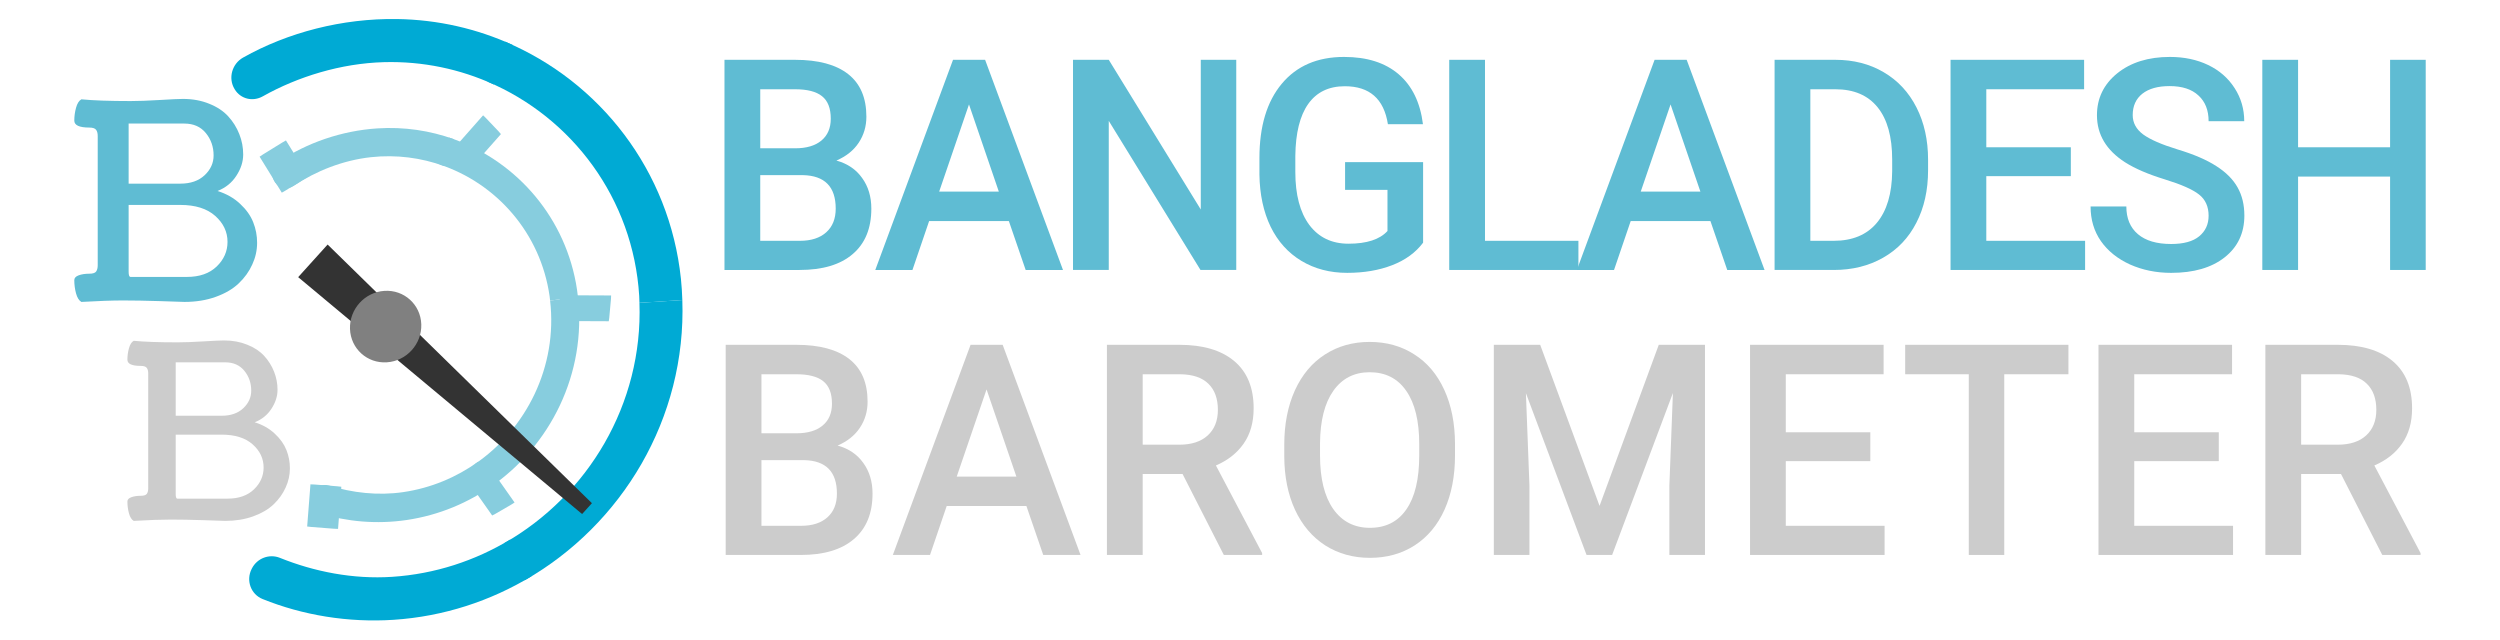
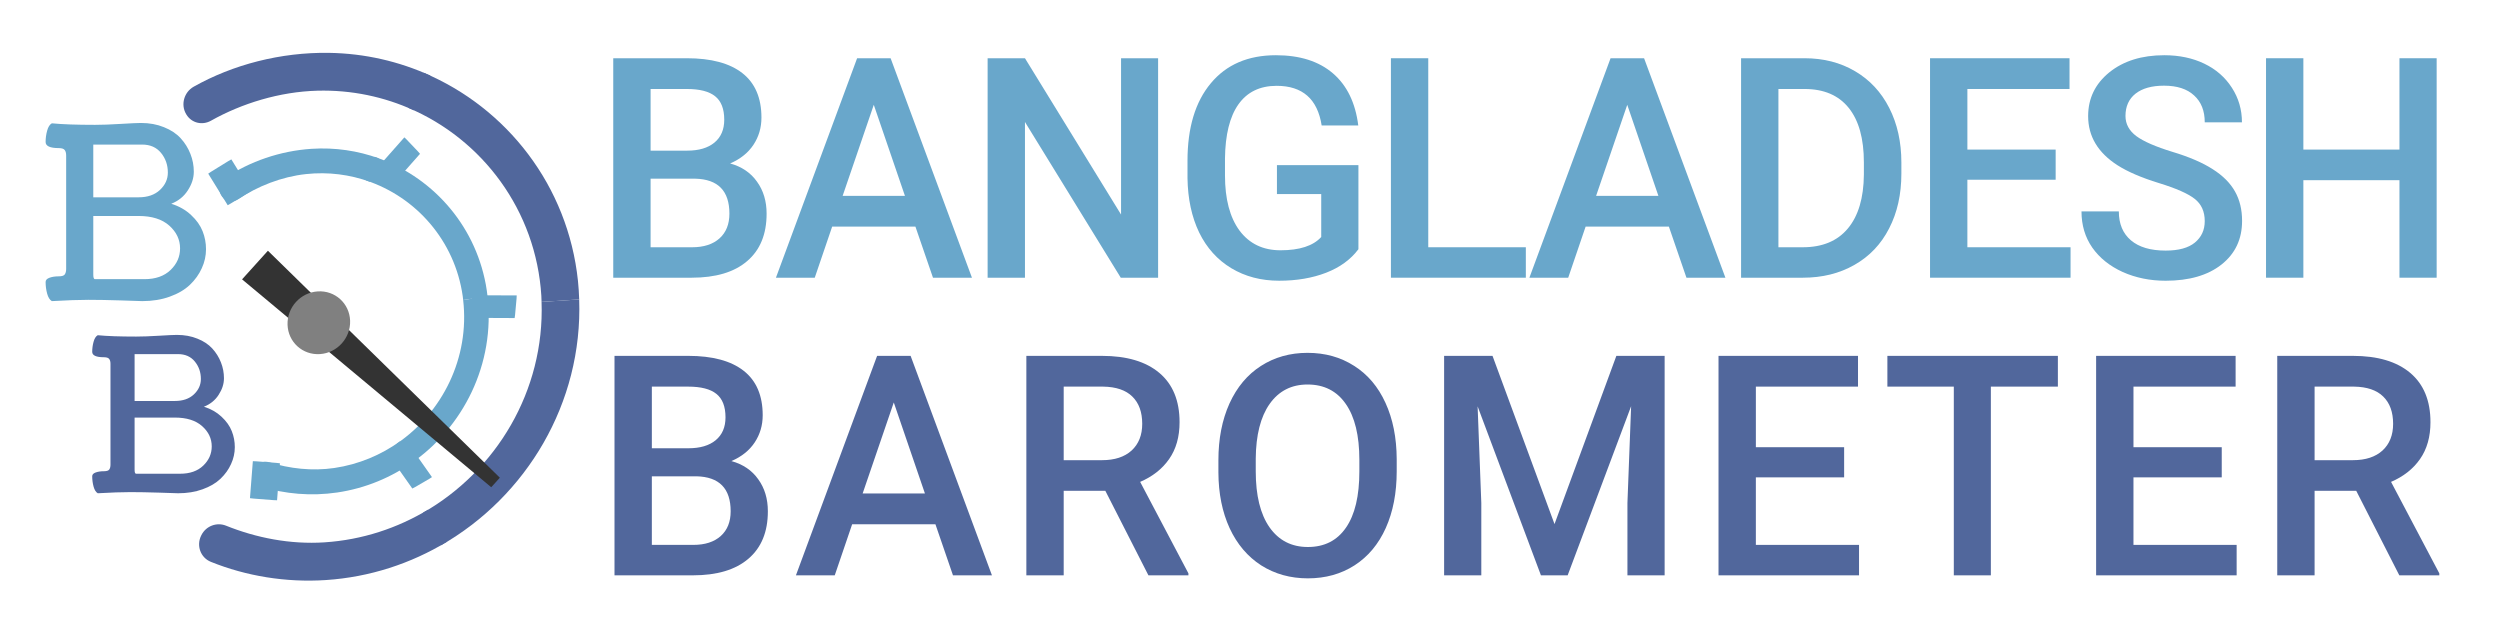
<svg xmlns="http://www.w3.org/2000/svg" width="437.639" height="111.939" id="svg3427" version="1.1">
  <defs id="defs3429" />
  <g id="layer1" transform="translate(-150.404,-474.7288)">
    <g transform="translate(104.4801,223.3472)" id="g3298">
-       <rect style="opacity:1;fill:#37abc8;fill-opacity:0;stroke:none;stroke-width:26.4;stroke-linecap:round;stroke-linejoin:miter;stroke-miterlimit:4;stroke-dasharray:none;stroke-dashoffset:0;stroke-opacity:1" id="rect4209" width="439" height="114" x="46.924" y="251.321" />
-       <g id="g3182" transform="matrix(1.593367,0,0,1.593367,-544.1502,132.6493)">
-         <g transform="matrix(0.8360031,-0.02578957,0.02578957,0.8360031,-11.18546,-295.1931)" id="g3184" style="stroke:none">
-           <g id="g3186">
-             <path style="fill:#00aad4;stroke:none" d="m 530.567,495.246 c -1.047,-14.241 -9.835,-26.224 -22.135,-31.853 l -2.467,5.18 c 10.95,5.033 18.663,15.94 19.055,28.759 0.009,0.3 0.003,0.597 0.004,0.896 l 5.641,-0.198 c -0.004,-0.923 -0.028,-1.85 -0.098,-2.785 z" id="path3188" />
-             <path style="fill:#00aad4;stroke:none" d="m 491.442,533.201 c -5.132,0.18 -10.205,-0.992 -14.659,-2.948 -1.365,-0.599 -2.986,-0.057 -3.724,1.29 l -0.028,0.052 c -0.82,1.498 -0.204,3.329 1.314,3.997 5.202,2.288 11.127,3.467 17.123,3.257 6.605,-0.231 12.817,-2.086 18.27,-5.155 l -2.644,-4.909 c -4.672,2.628 -9.994,4.218 -15.652,4.416 z" id="path3190" />
-             <path style="fill:#00aad4;stroke:none" d="m 472.725,468.511 0.028,0.05 c 0.733,1.297 2.323,1.726 3.652,1.031 4.699,-2.455 10.414,-4.014 16.028,-3.997 5.153,0.016 10.026,1.232 14.363,3.376 l 2.612,-5.122 c -4.577,-2.253 -9.671,-3.616 -15.056,-3.862 -7.195,-0.329 -14.412,1.315 -20.379,4.438 -1.477,0.772 -2.064,2.646 -1.247,4.087 z" id="path3192" />
-             <path style="fill:#00aad4;stroke:none" d="m 530.664,498.031 -5.641,0.198 c 0.062,13.31 -7.561,25.093 -18.706,30.991 l 2.511,4.976 c 13.007,-6.886 21.906,-20.632 21.836,-36.165 z" id="path3194" />
-           </g>
-           <g transform="matrix(0.7935024,-0.06358725,0.06358725,0.7935024,69.61294,134.9765)" style="fill:#87cdde" id="g3196">
-             <path id="path3198" d="m 523.753,496.124 c -0.859,-11.695 -8.076,-21.535 -18.177,-26.158 l -2.026,4.254 c 8.992,4.133 15.326,13.09 15.648,23.617 0.008,0.247 0.003,0.49 0.003,0.736 l 4.633,-0.162 c -0.003,-0.758 -0.023,-1.519 -0.08,-2.287 z" style="fill:#87cdde;stroke:none" />
-             <path id="path3200" d="m 491.624,527.292 c -4.214,0.148 -8.381,-0.815 -12.038,-2.421 -1.121,-0.492 -2.452,-0.047 -3.058,1.06 l -0.023,0.043 c -0.674,1.23 -0.167,2.734 1.079,3.282 4.272,1.879 9.138,2.847 14.061,2.675 5.424,-0.19 10.525,-1.713 15.003,-4.233 l -2.172,-4.032 c -3.837,2.158 -8.207,3.463 -12.854,3.626 z" style="fill:#87cdde;stroke:none" />
-             <path id="path3202" d="m 476.254,474.17 0.023,0.041 c 0.602,1.065 1.907,1.417 2.999,0.847 3.859,-2.016 8.552,-3.297 13.162,-3.282 4.232,0.013 8.234,1.012 11.795,2.772 l 2.145,-4.206 c -3.758,-1.85 -7.942,-2.97 -12.364,-3.172 -5.909,-0.27 -11.835,1.08 -16.735,3.644 -1.213,0.634 -1.695,2.173 -1.024,3.356 z" style="fill:#87cdde;stroke:none" />
-             <path id="path3204" d="m 523.833,498.411 -4.633,0.162 c 0.051,10.93 -6.209,20.606 -15.362,25.45 l 2.062,4.086 c 10.681,-5.655 17.989,-16.943 17.932,-29.698 z" style="fill:#87cdde;stroke:none" />
-           </g>
-           <path style="fill:#333333;stroke:none" d="m 517.972,524.34 -1.333,1.387 -36.319,-32.253 3.999,-4.162 33.654,35.029 z" id="path3206" />
-           <path style="fill:#808080;stroke:none" d="m 496.294,500.156 c -0.012,-2.594 -2.121,-4.622 -4.712,-4.531 -2.591,0.091 -4.68,2.266 -4.668,4.859 0.012,2.594 2.121,4.622 4.712,4.531 2.591,-0.091 4.68,-2.266 4.668,-4.859 z" id="path3208" />
+       <g transform="translate(-4.821802,163.306)" id="g3298-0">
+         <g style="fill:#51679c;fill-opacity:1;stroke:none" id="g3186" transform="matrix(1.168942,-0.03606027,0.03606027,1.168942,-486.1398,-422.5431)">
+           <path style="fill:#51679c;fill-opacity:1;stroke:none" d="m 530.567,495.246 c -1.047,-14.241 -9.835,-26.224 -22.135,-31.853 l -2.467,5.18 c 10.95,5.033 18.663,15.94 19.055,28.759 0.009,0.3 0.003,0.597 0.004,0.896 l 5.641,-0.198 c -0.004,-0.923 -0.028,-1.85 -0.098,-2.785 z" id="path3188" />
+           <path style="fill:#51679c;fill-opacity:1;stroke:none" d="m 491.442,533.201 c -5.132,0.18 -10.205,-0.992 -14.659,-2.948 -1.365,-0.599 -2.986,-0.057 -3.724,1.29 l -0.028,0.052 c -0.82,1.498 -0.204,3.329 1.314,3.997 5.202,2.288 11.127,3.467 17.123,3.257 6.605,-0.231 12.817,-2.086 18.27,-5.155 l -2.644,-4.909 c -4.672,2.628 -9.994,4.218 -15.652,4.416 z" id="path3190" />
+           <path style="fill:#51679c;fill-opacity:1;stroke:none" d="m 472.725,468.511 0.028,0.05 c 0.733,1.297 2.323,1.726 3.652,1.031 4.699,-2.455 10.414,-4.014 16.028,-3.997 5.153,0.016 10.026,1.232 14.363,3.376 l 2.612,-5.122 c -4.577,-2.253 -9.671,-3.616 -15.056,-3.862 -7.195,-0.329 -14.412,1.315 -20.379,4.438 -1.477,0.772 -2.064,2.646 -1.247,4.087 z" id="path3192" />
+           <path style="fill:#51679c;fill-opacity:1;stroke:none" d="m 530.664,498.031 -5.641,0.198 c 0.062,13.31 -7.561,25.093 -18.706,30.991 l 2.511,4.976 c 13.007,-6.886 21.906,-20.632 21.836,-36.165 z" id="path3194" />
        </g>
-         <g style="font-style:normal;font-variant:normal;font-weight:normal;font-stretch:normal;font-size:47.728px;line-height:125%;font-family:Coustard;-inkscape-font-specification:Coustard;text-align:start;letter-spacing:0px;word-spacing:0px;writing-mode:lr-tb;text-anchor:start;fill:#5fbcd3;fill-opacity:1;stroke:none" id="text3210" transform="matrix(0.8034652,0,0,0.8034652,99.7735,21.54872)">
-           <path d="m 347.868,107.212 q -0.494,-0.293 -0.732,-1.171 -0.238,-0.878 -0.238,-1.812 0,-0.439 0.604,-0.659 0.604,-0.22 1.446,-0.22 0.714,0 0.933,-0.293 0.22,-0.311 0.22,-0.86 l 0,-17.677 q 0,-0.549 -0.22,-0.842 -0.22,-0.311 -0.933,-0.311 -2.049,0 -2.049,-0.952 0,-0.897 0.238,-1.757 0.238,-0.878 0.732,-1.153 2.415,0.238 6.734,0.238 1.592,0 3.989,-0.146 2.397,-0.146 3.166,-0.146 1.976,0 3.587,0.659 1.61,0.64 2.598,1.72 0.988,1.08 1.519,2.434 0.531,1.336 0.531,2.781 0,1.482 -0.933,2.909 -0.915,1.427 -2.58,2.086 1.83,0.567 3.092,1.757 1.263,1.171 1.793,2.525 0.531,1.336 0.531,2.8 0,1.537 -0.659,2.964 -0.64,1.427 -1.848,2.58 -1.208,1.153 -3.147,1.848 -1.921,0.695 -4.282,0.695 -0.439,0 -3.349,-0.11 -2.909,-0.091 -5.032,-0.091 -2.214,0 -5.709,0.201 z m 13.523,-13.267 -7.063,0 0,9.131 q 0,0.714 0.256,0.714 l 7.722,0 q 2.58,0 4.062,-1.427 1.482,-1.427 1.482,-3.367 0,-2.049 -1.683,-3.55 -1.683,-1.5 -4.776,-1.5 z m -7.063,-2.909 7.063,0 q 2.104,0 3.33,-1.153 1.226,-1.153 1.226,-2.708 0,-1.757 -1.061,-3.056 -1.061,-1.299 -2.946,-1.299 l -7.612,0 0,8.216 z" style="font-style:normal;font-variant:normal;font-weight:normal;font-stretch:normal;font-size:37.476px;line-height:125%;font-family:Coustard;-inkscape-font-specification:Coustard;text-align:start;letter-spacing:1.447px;writing-mode:lr-tb;text-anchor:start;fill:#5fbcd3;fill-opacity:1;stroke:none" id="path4207" />
+         <g transform="matrix(0.925265,-0.1029437,0.1029437,0.925265,-399.899,-267.2737)" style="fill:#69a7cb;fill-opacity:1;stroke:none" id="g3196">
+           <path id="path3198" d="m 523.753,496.124 c -0.859,-11.695 -8.076,-21.535 -18.177,-26.158 l -2.026,4.254 c 8.992,4.133 15.326,13.09 15.648,23.617 0.008,0.247 0.003,0.49 0.003,0.736 l 4.633,-0.162 c -0.003,-0.758 -0.023,-1.519 -0.08,-2.287 z" style="fill:#69a7cb;fill-opacity:1;stroke:none" />
+           <path id="path3200" d="m 491.624,527.292 c -4.214,0.148 -8.381,-0.815 -12.038,-2.421 -1.121,-0.492 -2.452,-0.047 -3.058,1.06 l -0.023,0.043 c -0.674,1.23 -0.167,2.734 1.079,3.282 4.272,1.879 9.138,2.847 14.061,2.675 5.424,-0.19 10.525,-1.713 15.003,-4.233 l -2.172,-4.032 c -3.837,2.158 -8.207,3.463 -12.854,3.626 z" style="fill:#69a7cb;fill-opacity:1;stroke:none" />
+           <path id="path3202" d="m 476.254,474.17 0.023,0.041 c 0.602,1.065 1.907,1.417 2.999,0.847 3.859,-2.016 8.552,-3.297 13.162,-3.282 4.232,0.013 8.234,1.012 11.795,2.772 l 2.145,-4.206 c -3.758,-1.85 -7.942,-2.97 -12.364,-3.172 -5.909,-0.27 -11.835,1.08 -16.735,3.644 -1.213,0.634 -1.695,2.173 -1.024,3.356 z" style="fill:#69a7cb;fill-opacity:1;stroke:none" />
+           <path id="path3204" d="m 523.833,498.411 -4.633,0.162 c 0.051,10.93 -6.209,20.606 -15.362,25.45 l 2.062,4.086 c 10.681,-5.655 17.989,-16.943 17.932,-29.698 z" style="fill:#69a7cb;fill-opacity:1;stroke:none" />
        </g>
-         <g style="font-style:normal;font-variant:normal;font-weight:normal;font-stretch:normal;font-size:68.183px;line-height:125%;font-family:Coustard;-inkscape-font-specification:Coustard;text-align:start;letter-spacing:0px;word-spacing:0px;writing-mode:lr-tb;text-anchor:start;fill:#cccccc;fill-opacity:1;stroke:none" id="text3216" transform="matrix(0.8034652,0,0,0.8034652,99.7735,21.54872)">
-           <path d="m 355.022,137.15 q -0.439,-0.26 -0.651,-1.041 -0.211,-0.781 -0.211,-1.61 0,-0.39 0.537,-0.586 0.537,-0.195 1.285,-0.195 0.634,0 0.83,-0.26 0.195,-0.277 0.195,-0.764 l 0,-15.712 q 0,-0.488 -0.195,-0.748 -0.195,-0.277 -0.83,-0.277 -1.822,0 -1.822,-0.846 0,-0.797 0.211,-1.561 0.211,-0.781 0.651,-1.025 2.147,0.211 5.986,0.211 1.415,0 3.546,-0.13 2.131,-0.13 2.814,-0.13 1.757,0 3.188,0.586 1.431,0.569 2.31,1.529 0.878,0.96 1.35,2.163 0.472,1.187 0.472,2.472 0,1.317 -0.83,2.586 -0.813,1.269 -2.293,1.854 1.627,0.504 2.749,1.561 1.122,1.041 1.594,2.245 0.472,1.187 0.472,2.489 0,1.366 -0.586,2.635 -0.569,1.269 -1.643,2.293 -1.074,1.025 -2.798,1.643 -1.708,0.618 -3.806,0.618 -0.39,0 -2.977,-0.098 -2.586,-0.081 -4.473,-0.081 -1.968,0 -5.075,0.179 z m 12.02,-11.792 -6.278,0 0,8.116 q 0,0.634 0.228,0.634 l 6.864,0 q 2.293,0 3.611,-1.269 1.318,-1.269 1.318,-2.993 0,-1.822 -1.496,-3.156 -1.496,-1.334 -4.245,-1.334 z m -6.278,-2.586 6.278,0 q 1.871,0 2.96,-1.025 1.09,-1.025 1.09,-2.407 0,-1.561 -0.943,-2.716 -0.943,-1.155 -2.619,-1.155 l -6.766,0 0,7.303 z" style="font-style:normal;font-variant:normal;font-weight:normal;font-stretch:normal;font-size:33.312px;line-height:125%;font-family:Coustard;-inkscape-font-specification:Coustard;text-align:start;letter-spacing:8.036px;writing-mode:lr-tb;text-anchor:start;fill:#cccccc;fill-opacity:1;stroke:none" id="path4204" />
+         <path style="fill:#333333;stroke:none" d="m 138.247,171.701 -1.508,1.669 -43.618,-36.392 4.524,-5.01 40.603,39.733 z" id="path3206" />
+         <path style="fill:#808080;stroke:none" d="m 112.035,144.213 c -0.108,-3.031 -2.646,-5.326 -5.672,-5.126 -3.025,0.199 -5.389,2.817 -5.281,5.849 0.108,3.031 2.646,5.326 5.672,5.126 3.025,-0.2 5.389,-2.817 5.281,-5.849 z" id="path3208" />
+         <g style="font-style:normal;font-variant:normal;font-weight:normal;font-stretch:normal;font-size:53.62px;line-height:125%;font-family:Coustard;-inkscape-font-specification:Coustard;text-align:start;letter-spacing:0px;word-spacing:0px;writing-mode:lr-tb;text-anchor:start;fill:#69a7cb;fill-opacity:1;stroke:none" id="text3210">
+           <path d="m 59.819,140.788 q -0.555,-0.329 -0.822,-1.316 -0.267,-0.987 -0.267,-2.035 0,-0.493 0.678,-0.74 0.678,-0.247 1.624,-0.247 0.802,0 1.048,-0.329 0.247,-0.349 0.247,-0.966 l 0,-19.859 q 0,-0.617 -0.247,-0.946 -0.247,-0.349 -1.048,-0.349 -2.302,0 -2.302,-1.069 0,-1.007 0.267,-1.974 0.267,-0.987 0.822,-1.295 2.714,0.267 7.565,0.267 1.789,0 4.482,-0.164 2.693,-0.164 3.556,-0.164 2.22,0 4.029,0.74 1.809,0.72 2.919,1.932 1.11,1.213 1.706,2.734 0.596,1.501 0.596,3.125 0,1.665 -1.048,3.269 -1.028,1.603 -2.899,2.344 2.056,0.637 3.474,1.974 1.418,1.316 2.015,2.837 0.596,1.501 0.596,3.145 0,1.727 -0.74,3.33 -0.72,1.603 -2.076,2.899 -1.357,1.295 -3.536,2.076 -2.159,0.781 -4.81,0.781 -0.493,0 -3.762,-0.123 -3.269,-0.103 -5.653,-0.103 -2.487,0 -6.414,0.226 z m 15.192,-14.904 -7.935,0 0,10.258 q 0,0.802 0.288,0.802 l 8.675,0 q 2.899,0 4.564,-1.603 1.665,-1.603 1.665,-3.783 0,-2.302 -1.891,-3.988 -1.891,-1.686 -5.366,-1.686 z m -7.935,-3.269 7.935,0 q 2.364,0 3.741,-1.295 1.377,-1.295 1.377,-3.043 0,-1.974 -1.192,-3.433 -1.192,-1.46 -3.31,-1.46 l -8.552,0 0,9.23 z" style="font-style:normal;font-variant:normal;font-weight:normal;font-stretch:normal;font-size:42.102px;line-height:125%;font-family:Coustard;-inkscape-font-specification:Coustard;text-align:start;letter-spacing:1.626px;writing-mode:lr-tb;text-anchor:start;fill:#69a7cb;fill-opacity:1;stroke:none" id="path5672" />
        </g>
+         <g style="font-style:normal;font-variant:normal;font-weight:normal;font-stretch:normal;font-size:76.6px;line-height:125%;font-family:Coustard;-inkscape-font-specification:Coustard;text-align:start;letter-spacing:0px;word-spacing:0px;writing-mode:lr-tb;text-anchor:start;fill:#51679c;fill-opacity:1;stroke:none" id="text3216">
+           <path d="m 67.857,174.422 q -0.493,-0.292 -0.731,-1.169 -0.238,-0.877 -0.238,-1.809 0,-0.439 0.603,-0.658 0.603,-0.219 1.444,-0.219 0.713,0 0.932,-0.292 0.219,-0.311 0.219,-0.859 l 0,-17.652 q 0,-0.548 -0.219,-0.841 -0.219,-0.311 -0.932,-0.311 -2.047,0 -2.047,-0.95 0,-0.895 0.238,-1.754 0.238,-0.877 0.731,-1.151 2.412,0.238 6.725,0.238 1.59,0 3.984,-0.146 2.394,-0.146 3.161,-0.146 1.974,0 3.582,0.658 1.608,0.64 2.595,1.718 0.987,1.078 1.517,2.43 0.53,1.334 0.53,2.778 0,1.48 -0.932,2.905 -0.914,1.425 -2.577,2.083 1.827,0.566 3.088,1.754 1.261,1.169 1.791,2.522 0.53,1.334 0.53,2.796 0,1.535 -0.658,2.96 -0.64,1.425 -1.846,2.577 -1.206,1.151 -3.143,1.846 -1.919,0.694 -4.276,0.694 -0.439,0 -3.344,-0.11 -2.905,-0.091 -5.025,-0.091 -2.211,0 -5.701,0.201 z m 13.504,-13.248 -7.054,0 0,9.118 q 0,0.713 0.256,0.713 l 7.711,0 q 2.577,0 4.057,-1.425 1.48,-1.425 1.48,-3.362 0,-2.047 -1.681,-3.545 -1.681,-1.498 -4.769,-1.498 z m -7.054,-2.905 7.054,0 q 2.101,0 3.326,-1.151 1.224,-1.151 1.224,-2.704 0,-1.754 -1.06,-3.052 -1.06,-1.297 -2.942,-1.297 l -7.602,0 0,8.205 z" style="font-style:normal;font-variant:normal;font-weight:normal;font-stretch:normal;font-size:37.424px;line-height:125%;font-family:Coustard;-inkscape-font-specification:Coustard;text-align:start;letter-spacing:9.029px;writing-mode:lr-tb;text-anchor:start;fill:#51679c;fill-opacity:1;stroke:none" id="path5675" />
+         </g>
+         <g transform="scale(0.989567,1.010543)" style="font-style:normal;font-variant:normal;font-weight:500;font-stretch:normal;font-size:53.477px;line-height:125%;font-family:Roboto;-inkscape-font-specification:'Roboto Medium';text-align:start;letter-spacing:0px;word-spacing:0px;writing-mode:lr-tb;text-anchor:start;fill:#69a7cb;fill-opacity:1;stroke:none" id="text3220">
+           <path d="m 159.765,135.264 0,-38.019 13.03,0 q 6.45,0 9.818,2.585 3.368,2.585 3.368,7.703 0,2.611 -1.41,4.7 -1.41,2.089 -4.126,3.238 3.081,0.836 4.752,3.16 1.697,2.298 1.697,5.536 0,5.353 -3.447,8.225 -3.421,2.872 -9.818,2.872 l -13.865,0 z m 6.606,-17.155 0,11.881 7.337,0 q 3.107,0 4.857,-1.541 1.749,-1.541 1.749,-4.282 0,-5.927 -6.058,-6.058 l -7.886,0 z m 0,-4.857 6.476,0 q 3.081,0 4.805,-1.384 1.749,-1.41 1.749,-3.969 0,-2.82 -1.619,-4.073 -1.593,-1.253 -4.987,-1.253 l -6.423,0 0,10.68 z" style="font-style:normal;font-variant:normal;font-weight:500;font-stretch:normal;font-size:53.477px;line-height:125%;font-family:Roboto;-inkscape-font-specification:'Roboto Medium';text-align:start;letter-spacing:-1.563px;writing-mode:lr-tb;text-anchor:start;fill:#69a7cb;fill-opacity:1" id="path5697" />
+           <path d="m 213.219,126.412 -14.727,0 -3.081,8.852 -6.867,0 14.361,-38.019 5.927,0 14.388,38.019 -6.893,0 -3.107,-8.852 z m -12.873,-5.327 11.019,0 -5.51,-15.771 -5.51,15.771 z" style="font-style:normal;font-variant:normal;font-weight:500;font-stretch:normal;font-size:53.477px;line-height:125%;font-family:Roboto;-inkscape-font-specification:'Roboto Medium';text-align:start;letter-spacing:-1.563px;writing-mode:lr-tb;text-anchor:start;fill:#69a7cb;fill-opacity:1" id="path5699" />
+           <path d="m 256.15,135.264 -6.606,0 -16.946,-26.973 0,26.973 -6.606,0 0,-38.019 6.606,0 16.999,27.078 0,-27.078 6.554,0 0,38.019 z" style="font-style:normal;font-variant:normal;font-weight:500;font-stretch:normal;font-size:53.477px;line-height:125%;font-family:Roboto;-inkscape-font-specification:'Roboto Medium';text-align:start;letter-spacing:-1.563px;writing-mode:lr-tb;text-anchor:start;fill:#69a7cb;fill-opacity:1" id="path5701" />
+           <path d="m 291.587,130.329 q -2.063,2.69 -5.718,4.073 -3.656,1.384 -8.304,1.384 -4.778,0 -8.46,-2.167 -3.682,-2.167 -5.692,-6.188 -1.984,-4.047 -2.063,-9.426 l 0,-2.977 q 0,-8.617 4.126,-13.448 4.126,-4.857 11.515,-4.857 6.345,0 10.079,3.133 3.734,3.133 4.491,9.035 l -6.476,0 q -1.097,-6.867 -7.964,-6.867 -4.439,0 -6.763,3.212 -2.298,3.186 -2.376,9.374 l 0,2.925 q 0,6.162 2.585,9.583 2.611,3.395 7.233,3.395 5.066,0 7.207,-2.298 l 0,-7.442 -7.834,0 0,-5.013 14.414,0 0,14.57 z" style="font-style:normal;font-variant:normal;font-weight:500;font-stretch:normal;font-size:53.477px;line-height:125%;font-family:Roboto;-inkscape-font-specification:'Roboto Medium';text-align:start;letter-spacing:-1.563px;writing-mode:lr-tb;text-anchor:start;fill:#69a7cb;fill-opacity:1" id="path5703" />
+           <path d="m 303.942,129.989 17.26,0 0,5.275 -23.866,0 0,-38.019 6.606,0 0,32.744 z" style="font-style:normal;font-variant:normal;font-weight:500;font-stretch:normal;font-size:53.477px;line-height:125%;font-family:Roboto;-inkscape-font-specification:'Roboto Medium';text-align:start;letter-spacing:-1.563px;writing-mode:lr-tb;text-anchor:start;fill:#69a7cb;fill-opacity:1" id="path5705" />
+           <path d="m 346.507,126.412 -14.727,0 -3.081,8.852 -6.867,0 14.361,-38.019 5.927,0 14.388,38.019 -6.893,0 -3.107,-8.852 z m -12.873,-5.327 11.019,0 -5.51,-15.771 -5.51,15.771 z" style="font-style:normal;font-variant:normal;font-weight:500;font-stretch:normal;font-size:53.477px;line-height:125%;font-family:Roboto;-inkscape-font-specification:'Roboto Medium';text-align:start;letter-spacing:-1.563px;writing-mode:lr-tb;text-anchor:start;fill:#69a7cb;fill-opacity:1" id="path5707" />
+           <path d="m 359.279,135.264 0,-38.019 11.228,0 q 5.04,0 8.93,2.246 3.917,2.246 6.058,6.371 2.141,4.126 2.141,9.452 l 0,1.906 q 0,5.405 -2.167,9.505 -2.141,4.1 -6.136,6.319 -3.969,2.219 -9.113,2.219 l -10.941,0 z m 6.606,-32.692 0,27.417 4.308,0 q 5.196,0 7.964,-3.238 2.794,-3.264 2.846,-9.348 l 0,-2.115 q 0,-6.188 -2.69,-9.452 -2.689,-3.264 -7.807,-3.264 l -4.622,0 z" style="font-style:normal;font-variant:normal;font-weight:500;font-stretch:normal;font-size:53.477px;line-height:125%;font-family:Roboto;-inkscape-font-specification:'Roboto Medium';text-align:start;letter-spacing:-1.563px;writing-mode:lr-tb;text-anchor:start;fill:#69a7cb;fill-opacity:1" id="path5709" />
+           <path d="m 414.927,118.291 -15.615,0 0,11.698 18.252,0 0,5.275 -24.858,0 0,-38.019 24.676,0 0,5.327 -18.069,0 0,10.497 15.615,0 0,5.222 z" style="font-style:normal;font-variant:normal;font-weight:500;font-stretch:normal;font-size:53.477px;line-height:125%;font-family:Roboto;-inkscape-font-specification:'Roboto Medium';text-align:start;letter-spacing:-1.563px;writing-mode:lr-tb;text-anchor:start;fill:#69a7cb;fill-opacity:1" id="path5711" />
+           <path d="m 441.303,125.472 q 0,-2.507 -1.776,-3.865 -1.749,-1.358 -6.345,-2.742 -4.596,-1.384 -7.311,-3.081 -5.196,-3.264 -5.196,-8.512 0,-4.596 3.734,-7.572 3.76,-2.977 9.74,-2.977 3.969,0 7.076,1.462 3.107,1.462 4.883,4.178 1.776,2.689 1.776,5.98 l -6.58,0 q 0,-2.977 -1.88,-4.648 -1.854,-1.697 -5.327,-1.697 -3.238,0 -5.04,1.384 -1.776,1.384 -1.776,3.865 0,2.089 1.932,3.499 1.932,1.384 6.371,2.716 4.439,1.306 7.128,3.003 2.69,1.671 3.943,3.865 1.253,2.167 1.253,5.092 0,4.752 -3.656,7.572 -3.63,2.794 -9.87,2.794 -4.126,0 -7.598,-1.514 -3.447,-1.541 -5.379,-4.23 -1.906,-2.69 -1.906,-6.267 l 6.606,0 q 0,3.238 2.141,5.013 2.141,1.776 6.136,1.776 3.447,0 5.17,-1.384 1.749,-1.41 1.749,-3.708 z" style="font-style:normal;font-variant:normal;font-weight:500;font-stretch:normal;font-size:53.477px;line-height:125%;font-family:Roboto;-inkscape-font-specification:'Roboto Medium';text-align:start;letter-spacing:-1.563px;writing-mode:lr-tb;text-anchor:start;fill:#69a7cb;fill-opacity:1" id="path5713" />
+           <path d="m 482.328,135.264 -6.58,0 0,-16.894 -16.999,0 0,16.894 -6.606,0 0,-38.019 6.606,0 0,15.824 16.999,0 0,-15.824 6.58,0 0,38.019 z" style="font-style:normal;font-variant:normal;font-weight:500;font-stretch:normal;font-size:53.477px;line-height:125%;font-family:Roboto;-inkscape-font-specification:'Roboto Medium';text-align:start;letter-spacing:-1.563px;writing-mode:lr-tb;text-anchor:start;fill:#69a7cb;fill-opacity:1" id="path5715" />
+         </g>
+         <g transform="scale(0.989567,1.010543)" style="font-style:normal;font-variant:normal;font-weight:500;font-stretch:normal;font-size:53.477px;line-height:125%;font-family:Roboto;-inkscape-font-specification:'Roboto Medium';text-align:start;letter-spacing:0px;word-spacing:0px;writing-mode:lr-tb;text-anchor:start;fill:#51679c;fill-opacity:1;stroke:none" id="text3226">
+           <path d="m 159.987,186.821 0,-38.019 13.03,0 q 6.45,0 9.818,2.585 3.368,2.585 3.368,7.703 0,2.611 -1.41,4.7 -1.41,2.089 -4.126,3.238 3.081,0.836 4.752,3.16 1.697,2.298 1.697,5.536 0,5.353 -3.447,8.225 -3.421,2.872 -9.818,2.872 l -13.865,0 z m 6.606,-17.155 0,11.881 7.337,0 q 3.107,0 4.857,-1.541 1.749,-1.541 1.749,-4.282 0,-5.927 -6.058,-6.058 l -7.886,0 z m 0,-4.857 6.476,0 q 3.081,0 4.805,-1.384 1.749,-1.41 1.749,-3.969 0,-2.82 -1.619,-4.073 -1.593,-1.253 -4.987,-1.253 l -6.423,0 0,10.68 z" style="font-style:normal;font-variant:normal;font-weight:500;font-stretch:normal;font-size:53.477px;line-height:125%;font-family:Roboto;-inkscape-font-specification:'Roboto Medium';text-align:start;letter-spacing:1.752px;writing-mode:lr-tb;text-anchor:start;fill:#51679c;fill-opacity:1" id="path5678" />
+           <path d="m 216.756,177.97 -14.727,0 -3.081,8.852 -6.867,0 14.361,-38.019 5.927,0 14.388,38.019 -6.893,0 -3.107,-8.852 z m -12.873,-5.327 11.019,0 -5.51,-15.771 -5.51,15.771 z" style="font-style:normal;font-variant:normal;font-weight:500;font-stretch:normal;font-size:53.477px;line-height:125%;font-family:Roboto;-inkscape-font-specification:'Roboto Medium';text-align:start;letter-spacing:1.752px;writing-mode:lr-tb;text-anchor:start;fill:#51679c;fill-opacity:1" id="path5680" />
+           <path d="m 246.813,172.173 -7.363,0 0,14.649 -6.606,0 0,-38.019 13.369,0 q 6.58,0 10.157,2.951 3.577,2.951 3.577,8.539 0,3.812 -1.854,6.397 -1.828,2.559 -5.118,3.943 l 8.539,15.85 0,0.339 -7.076,0 -7.625,-14.649 z m -7.363,-5.301 6.789,0 q 3.342,0 5.222,-1.671 1.88,-1.697 1.88,-4.622 0,-3.055 -1.749,-4.726 -1.723,-1.671 -5.17,-1.723 l -6.972,0 0,12.742 z" style="font-style:normal;font-variant:normal;font-weight:500;font-stretch:normal;font-size:53.477px;line-height:125%;font-family:Roboto;-inkscape-font-specification:'Roboto Medium';text-align:start;letter-spacing:1.752px;writing-mode:lr-tb;text-anchor:start;fill:#51679c;fill-opacity:1" id="path5682" />
+           <path d="m 298.36,168.804 q 0,5.588 -1.932,9.818 -1.932,4.204 -5.536,6.476 -3.577,2.246 -8.251,2.246 -4.622,0 -8.251,-2.246 -3.603,-2.272 -5.588,-6.45 -1.958,-4.178 -1.984,-9.635 l 0,-2.141 q 0,-5.562 1.958,-9.818 1.984,-4.256 5.562,-6.502 3.603,-2.272 8.251,-2.272 4.648,0 8.225,2.246 3.603,2.219 5.562,6.423 1.958,4.178 1.984,9.74 l 0,2.115 z m -6.606,-1.984 q 0,-6.319 -2.402,-9.687 -2.376,-3.368 -6.763,-3.368 -4.282,0 -6.711,3.368 -2.402,3.342 -2.454,9.479 l 0,2.193 q 0,6.267 2.428,9.687 2.454,3.421 6.789,3.421 4.387,0 6.737,-3.342 2.376,-3.342 2.376,-9.766 l 0,-1.984 z" style="font-style:normal;font-variant:normal;font-weight:500;font-stretch:normal;font-size:53.477px;line-height:125%;font-family:Roboto;-inkscape-font-specification:'Roboto Medium';text-align:start;letter-spacing:1.752px;writing-mode:lr-tb;text-anchor:start;fill:#51679c;fill-opacity:1" id="path5684" />
+           <path d="m 315.309,148.803 10.967,29.141 10.941,-29.141 8.539,0 0,38.019 -6.58,0 0,-12.534 0.653,-16.764 -11.228,29.297 -4.726,0 -11.202,-29.271 0.653,16.738 0,12.534 -6.58,0 0,-38.019 8.565,0 z" style="font-style:normal;font-variant:normal;font-weight:500;font-stretch:normal;font-size:53.477px;line-height:125%;font-family:Roboto;-inkscape-font-specification:'Roboto Medium';text-align:start;letter-spacing:1.752px;writing-mode:lr-tb;text-anchor:start;fill:#51679c;fill-opacity:1" id="path5686" />
+           <path d="m 377.509,169.849 -15.615,0 0,11.698 18.252,0 0,5.275 -24.858,0 0,-38.019 24.676,0 0,5.327 -18.069,0 0,10.497 15.615,0 0,5.222 z" style="font-style:normal;font-variant:normal;font-weight:500;font-stretch:normal;font-size:53.477px;line-height:125%;font-family:Roboto;-inkscape-font-specification:'Roboto Medium';text-align:start;letter-spacing:1.752px;writing-mode:lr-tb;text-anchor:start;fill:#51679c;fill-opacity:1" id="path5688" />
+           <path d="m 415.321,154.13 -11.855,0 0,32.692 -6.554,0 0,-32.692 -11.75,0 0,-5.327 30.159,0 0,5.327 z" style="font-style:normal;font-variant:normal;font-weight:500;font-stretch:normal;font-size:53.477px;line-height:125%;font-family:Roboto;-inkscape-font-specification:'Roboto Medium';text-align:start;letter-spacing:1.752px;writing-mode:lr-tb;text-anchor:start;fill:#51679c;fill-opacity:1" id="path5690" />
+           <path d="m 444.308,169.849 -15.615,0 0,11.698 18.252,0 0,5.275 -24.858,0 0,-38.019 24.676,0 0,5.327 -18.069,0 0,10.497 15.615,0 0,5.222 z" style="font-style:normal;font-variant:normal;font-weight:500;font-stretch:normal;font-size:53.477px;line-height:125%;font-family:Roboto;-inkscape-font-specification:'Roboto Medium';text-align:start;letter-spacing:1.752px;writing-mode:lr-tb;text-anchor:start;fill:#51679c;fill-opacity:1" id="path5692" />
+           <path d="m 468.098,172.173 -7.363,0 0,14.649 -6.606,0 0,-38.019 13.369,0 q 6.58,0 10.157,2.951 3.577,2.951 3.577,8.539 0,3.812 -1.854,6.397 -1.828,2.559 -5.118,3.943 l 8.539,15.85 0,0.339 -7.076,0 -7.625,-14.649 z m -7.363,-5.301 6.789,0 q 3.342,0 5.222,-1.671 1.88,-1.697 1.88,-4.622 0,-3.055 -1.749,-4.726 -1.723,-1.671 -5.17,-1.723 l -6.972,0 0,12.742 z" style="font-style:normal;font-variant:normal;font-weight:500;font-stretch:normal;font-size:53.477px;line-height:125%;font-family:Roboto;-inkscape-font-specification:'Roboto Medium';text-align:start;letter-spacing:1.752px;writing-mode:lr-tb;text-anchor:start;fill:#51679c;fill-opacity:1" id="path5694" />
+         </g>
+         <rect style="fill:#69a7cb;fill-opacity:1;stroke:none" id="rect3230" width="4.757" height="6.541" x="11.986" y="146.591" transform="matrix(0.8510029,-0.5251609,0.5251609,0.8510029,0,0)" rx="0.649" ry="0.022" />
+         <rect style="fill:#69a7cb;fill-opacity:1;stroke:none" id="rect3232" width="4.757" height="6.541" x="107.819" y="160.905" transform="matrix(0.9969857,0.07758598,-0.07758598,0.9969857,0,0)" rx="0.649" ry="0.022" />
+         <rect style="fill:#69a7cb;fill-opacity:1;stroke:none" id="rect3234" width="3.977" height="7.854" x="0.625" y="204.827" transform="matrix(0.8646528,-0.5023698,0.5755025,0.8178,0,0)" rx="0.543" ry="0.026" />
+         <rect style="fill:#69a7cb;fill-opacity:1;stroke:none" id="rect3236" width="3.977" height="7.854" x="-143.684" y="146.096" transform="matrix(0.09108722,-0.9958429,0.9999906,0.00433257,0,0)" rx="0.543" ry="0.026" />
+         <rect ry="0.026" rx="0.543" transform="matrix(-0.6891083,-0.7246584,0.66213,-0.749389,0,0)" y="3.017" x="-169.915" height="7.854" width="3.977" id="rect3238" style="fill:#69a7cb;fill-opacity:1;stroke:none" />
      </g>
-       <g transform="matrix(0.9307515,0,0,0.9504808,15.73519,18.26761)" style="font-style:normal;font-variant:normal;font-weight:500;font-stretch:normal;font-size:54.442px;line-height:125%;font-family:Roboto;-inkscape-font-specification:'Roboto Medium';text-align:start;letter-spacing:0px;word-spacing:0px;writing-mode:lr-tb;text-anchor:start;fill:#5fbcd3;fill-opacity:1;stroke:none" id="text3220">
-         <path d="m 168.695,294.98 0,-38.705 13.265,0 q 6.566,0 9.995,2.632 3.429,2.632 3.429,7.842 0,2.658 -1.435,4.785 -1.435,2.127 -4.2,3.296 3.137,0.851 4.838,3.217 1.728,2.339 1.728,5.636 0,5.45 -3.509,8.374 -3.482,2.924 -9.995,2.924 l -14.116,0 z m 6.726,-17.465 0,12.095 7.47,0 q 3.163,0 4.944,-1.568 1.781,-1.568 1.781,-4.36 0,-6.034 -6.167,-6.167 l -8.028,0 z m 0,-4.944 6.593,0 q 3.137,0 4.891,-1.409 1.781,-1.435 1.781,-4.041 0,-2.871 -1.648,-4.147 -1.622,-1.276 -5.077,-1.276 l -6.539,0 0,10.872 z" style="font-style:normal;font-variant:normal;font-weight:500;font-stretch:normal;font-size:54.442px;line-height:125%;font-family:Roboto;-inkscape-font-specification:'Roboto Medium';text-align:start;letter-spacing:-2.527px;writing-mode:lr-tb;text-anchor:start;fill:#5fbcd3;fill-opacity:1" id="path4164" />
-         <path d="m 222.179,285.969 -14.993,0 -3.137,9.012 -6.991,0 14.621,-38.705 6.034,0 14.647,38.705 -7.018,0 -3.163,-9.012 z m -13.105,-5.423 11.218,0 -5.609,-16.056 -5.609,16.056 z" style="font-style:normal;font-variant:normal;font-weight:500;font-stretch:normal;font-size:54.442px;line-height:125%;font-family:Roboto;-inkscape-font-specification:'Roboto Medium';text-align:start;letter-spacing:-2.527px;writing-mode:lr-tb;text-anchor:start;fill:#5fbcd3;fill-opacity:1" id="path4166" />
-         <path d="m 264.949,294.98 -6.726,0 -17.252,-27.46 0,27.46 -6.726,0 0,-38.705 6.726,0 17.306,27.567 0,-27.567 6.672,0 0,38.705 z" style="font-style:normal;font-variant:normal;font-weight:500;font-stretch:normal;font-size:54.442px;line-height:125%;font-family:Roboto;-inkscape-font-specification:'Roboto Medium';text-align:start;letter-spacing:-2.527px;writing-mode:lr-tb;text-anchor:start;fill:#5fbcd3;fill-opacity:1" id="path4168" />
-         <path d="m 300.091,289.956 q -2.1,2.738 -5.822,4.147 -3.722,1.409 -8.453,1.409 -4.865,0 -8.613,-2.206 -3.748,-2.206 -5.795,-6.3 -2.02,-4.12 -2.1,-9.597 l 0,-3.03 q 0,-8.772 4.2,-13.69 4.2,-4.944 11.723,-4.944 6.46,0 10.261,3.19 3.801,3.19 4.572,9.198 l -6.593,0 q -1.116,-6.991 -8.108,-6.991 -4.519,0 -6.885,3.27 -2.339,3.243 -2.419,9.543 l 0,2.977 q 0,6.274 2.632,9.756 2.658,3.456 7.364,3.456 5.157,0 7.337,-2.339 l 0,-7.576 -7.975,0 0,-5.104 14.674,0 0,14.833 z" style="font-style:normal;font-variant:normal;font-weight:500;font-stretch:normal;font-size:54.442px;line-height:125%;font-family:Roboto;-inkscape-font-specification:'Roboto Medium';text-align:start;letter-spacing:-2.527px;writing-mode:lr-tb;text-anchor:start;fill:#5fbcd3;fill-opacity:1" id="path4170" />
-         <path d="m 311.732,289.61 17.571,0 0,5.37 -24.297,0 0,-38.705 6.726,0 0,33.335 z" style="font-style:normal;font-variant:normal;font-weight:500;font-stretch:normal;font-size:54.442px;line-height:125%;font-family:Roboto;-inkscape-font-specification:'Roboto Medium';text-align:start;letter-spacing:-2.527px;writing-mode:lr-tb;text-anchor:start;fill:#5fbcd3;fill-opacity:1" id="path4172" />
-         <path d="m 354.131,285.969 -14.993,0 -3.137,9.012 -6.991,0 14.621,-38.705 6.034,0 14.647,38.705 -7.018,0 -3.163,-9.012 z m -13.105,-5.423 11.218,0 -5.609,-16.056 -5.609,16.056 z" style="font-style:normal;font-variant:normal;font-weight:500;font-stretch:normal;font-size:54.442px;line-height:125%;font-family:Roboto;-inkscape-font-specification:'Roboto Medium';text-align:start;letter-spacing:-2.527px;writing-mode:lr-tb;text-anchor:start;fill:#5fbcd3;fill-opacity:1" id="path4174" />
-         <path d="m 366.198,294.98 0,-38.705 11.431,0 q 5.131,0 9.091,2.286 3.987,2.286 6.167,6.486 2.18,4.2 2.18,9.623 l 0,1.941 q 0,5.503 -2.206,9.676 -2.18,4.174 -6.247,6.433 -4.041,2.26 -9.277,2.26 l -11.138,0 z m 6.726,-33.282 0,27.912 4.386,0 q 5.29,0 8.108,-3.296 2.844,-3.323 2.898,-9.517 l 0,-2.153 q 0,-6.3 -2.738,-9.623 -2.738,-3.323 -7.948,-3.323 l -4.705,0 z" style="font-style:normal;font-variant:normal;font-weight:500;font-stretch:normal;font-size:54.442px;line-height:125%;font-family:Roboto;-inkscape-font-specification:'Roboto Medium';text-align:start;letter-spacing:-2.527px;writing-mode:lr-tb;text-anchor:start;fill:#5fbcd3;fill-opacity:1" id="path4176" />
-         <path d="m 421.915,277.701 -15.897,0 0,11.909 18.582,0 0,5.37 -25.307,0 0,-38.705 25.121,0 0,5.423 -18.395,0 0,10.686 15.897,0 0,5.317 z" style="font-style:normal;font-variant:normal;font-weight:500;font-stretch:normal;font-size:54.442px;line-height:125%;font-family:Roboto;-inkscape-font-specification:'Roboto Medium';text-align:start;letter-spacing:-2.527px;writing-mode:lr-tb;text-anchor:start;fill:#5fbcd3;fill-opacity:1" id="path4178" />
-         <path d="m 447.831,285.012 q 0,-2.552 -1.808,-3.934 -1.781,-1.382 -6.46,-2.791 -4.679,-1.409 -7.443,-3.137 -5.29,-3.323 -5.29,-8.666 0,-4.679 3.801,-7.709 3.828,-3.03 9.915,-3.03 4.041,0 7.204,1.489 3.163,1.489 4.971,4.253 1.808,2.738 1.808,6.088 l -6.699,0 q 0,-3.03 -1.914,-4.732 -1.887,-1.728 -5.423,-1.728 -3.296,0 -5.131,1.409 -1.808,1.409 -1.808,3.934 0,2.127 1.967,3.562 1.967,1.409 6.486,2.765 4.519,1.329 7.257,3.057 2.738,1.701 4.014,3.934 1.276,2.206 1.276,5.184 0,4.838 -3.722,7.709 -3.695,2.844 -10.048,2.844 -4.2,0 -7.736,-1.542 -3.509,-1.568 -5.476,-4.306 -1.941,-2.738 -1.941,-6.38 l 6.726,0 q 0,3.296 2.18,5.104 2.18,1.808 6.247,1.808 3.509,0 5.263,-1.409 1.781,-1.435 1.781,-3.775 z" style="font-style:normal;font-variant:normal;font-weight:500;font-stretch:normal;font-size:54.442px;line-height:125%;font-family:Roboto;-inkscape-font-specification:'Roboto Medium';text-align:start;letter-spacing:-2.527px;writing-mode:lr-tb;text-anchor:start;fill:#5fbcd3;fill-opacity:1" id="path4180" />
-         <path d="m 488.662,294.98 -6.699,0 0,-17.199 -17.306,0 0,17.199 -6.726,0 0,-38.705 6.726,0 0,16.109 17.306,0 0,-16.109 6.699,0 0,38.705 z" style="font-style:normal;font-variant:normal;font-weight:500;font-stretch:normal;font-size:54.442px;line-height:125%;font-family:Roboto;-inkscape-font-specification:'Roboto Medium';text-align:start;letter-spacing:-2.527px;writing-mode:lr-tb;text-anchor:start;fill:#5fbcd3;fill-opacity:1" id="path4182" />
-       </g>
-       <g transform="matrix(0.9307515,0,0,0.9504808,15.73519,18.26761)" style="font-style:normal;font-variant:normal;font-weight:500;font-stretch:normal;font-size:54.442px;line-height:125%;font-family:Roboto;-inkscape-font-specification:'Roboto Medium';text-align:start;letter-spacing:0px;word-spacing:0px;writing-mode:lr-tb;text-anchor:start;fill:#cccccc;fill-opacity:1;stroke:none" id="text3226">
-         <path d="m 168.921,347.469 0,-38.705 13.265,0 q 6.566,0 9.995,2.632 3.429,2.632 3.429,7.842 0,2.658 -1.435,4.785 -1.435,2.127 -4.2,3.296 3.137,0.851 4.838,3.217 1.728,2.339 1.728,5.636 0,5.45 -3.509,8.374 -3.482,2.924 -9.995,2.924 l -14.116,0 z m 6.726,-17.465 0,12.095 7.47,0 q 3.163,0 4.944,-1.568 1.781,-1.568 1.781,-4.36 0,-6.034 -6.167,-6.167 l -8.028,0 z m 0,-4.944 6.593,0 q 3.137,0 4.891,-1.409 1.781,-1.435 1.781,-4.041 0,-2.871 -1.648,-4.147 -1.622,-1.276 -5.077,-1.276 l -6.539,0 0,10.872 z" style="font-style:normal;font-variant:normal;font-weight:500;font-stretch:normal;font-size:54.442px;line-height:125%;font-family:Roboto;-inkscape-font-specification:'Roboto Medium';text-align:start;letter-spacing:0.55px;writing-mode:lr-tb;text-anchor:start;fill:#cccccc;fill-opacity:1" id="path4185" />
-         <path d="m 225.482,338.457 -14.993,0 -3.137,9.012 -6.991,0 14.621,-38.705 6.034,0 14.647,38.705 -7.018,0 -3.163,-9.012 z m -13.105,-5.423 11.218,0 -5.609,-16.056 -5.609,16.056 z" style="font-style:normal;font-variant:normal;font-weight:500;font-stretch:normal;font-size:54.442px;line-height:125%;font-family:Roboto;-inkscape-font-specification:'Roboto Medium';text-align:start;letter-spacing:0.55px;writing-mode:lr-tb;text-anchor:start;fill:#cccccc;fill-opacity:1" id="path4187" />
-         <path d="m 254.848,332.556 -7.496,0 0,14.913 -6.726,0 0,-38.705 13.611,0 q 6.699,0 10.341,3.004 3.642,3.004 3.642,8.693 0,3.881 -1.887,6.513 -1.861,2.605 -5.21,4.014 l 8.693,16.136 0,0.346 -7.204,0 -7.762,-14.913 z m -7.496,-5.396 6.912,0 q 3.403,0 5.317,-1.701 1.914,-1.728 1.914,-4.705 0,-3.11 -1.781,-4.812 -1.754,-1.701 -5.263,-1.754 l -7.098,0 0,12.973 z" style="font-style:normal;font-variant:normal;font-weight:500;font-stretch:normal;font-size:54.442px;line-height:125%;font-family:Roboto;-inkscape-font-specification:'Roboto Medium';text-align:start;letter-spacing:0.55px;writing-mode:lr-tb;text-anchor:start;fill:#cccccc;fill-opacity:1" id="path4189" />
-         <path d="m 306.092,329.126 q 0,5.689 -1.967,9.995 -1.967,4.28 -5.636,6.593 -3.642,2.286 -8.4,2.286 -4.705,0 -8.4,-2.286 -3.668,-2.313 -5.689,-6.566 -1.994,-4.253 -2.02,-9.809 l 0,-2.18 q 0,-5.662 1.994,-9.995 2.02,-4.333 5.662,-6.619 3.668,-2.313 8.4,-2.313 4.732,0 8.374,2.286 3.668,2.26 5.662,6.539 1.994,4.253 2.02,9.915 l 0,2.153 z m -6.726,-2.02 q 0,-6.433 -2.446,-9.862 -2.419,-3.429 -6.885,-3.429 -4.36,0 -6.832,3.429 -2.446,3.403 -2.499,9.65 l 0,2.233 q 0,6.38 2.472,9.862 2.499,3.482 6.912,3.482 4.466,0 6.858,-3.403 2.419,-3.403 2.419,-9.942 l 0,-2.02 z" style="font-style:normal;font-variant:normal;font-weight:500;font-stretch:normal;font-size:54.442px;line-height:125%;font-family:Roboto;-inkscape-font-specification:'Roboto Medium';text-align:start;letter-spacing:0.55px;writing-mode:lr-tb;text-anchor:start;fill:#cccccc;fill-opacity:1" id="path4191" />
-         <path d="m 322.113,308.764 11.165,29.667 11.138,-29.667 8.693,0 0,38.705 -6.699,0 0,-12.76 0.665,-17.066 -11.431,29.826 -4.812,0 -11.404,-29.8 0.665,17.04 0,12.76 -6.699,0 0,-38.705 8.719,0 z" style="font-style:normal;font-variant:normal;font-weight:500;font-stretch:normal;font-size:54.442px;line-height:125%;font-family:Roboto;-inkscape-font-specification:'Roboto Medium';text-align:start;letter-spacing:0.55px;writing-mode:lr-tb;text-anchor:start;fill:#cccccc;fill-opacity:1" id="path4193" />
-         <path d="m 384.203,330.19 -15.897,0 0,11.909 18.582,0 0,5.37 -25.307,0 0,-38.705 25.121,0 0,5.423 -18.396,0 0,10.686 15.897,0 0,5.317 z" style="font-style:normal;font-variant:normal;font-weight:500;font-stretch:normal;font-size:54.442px;line-height:125%;font-family:Roboto;-inkscape-font-specification:'Roboto Medium';text-align:start;letter-spacing:0.55px;writing-mode:lr-tb;text-anchor:start;fill:#cccccc;fill-opacity:1" id="path4195" />
-         <path d="m 421.465,314.187 -12.069,0 0,33.282 -6.672,0 0,-33.282 -11.962,0 0,-5.423 30.703,0 0,5.423 z" style="font-style:normal;font-variant:normal;font-weight:500;font-stretch:normal;font-size:54.442px;line-height:125%;font-family:Roboto;-inkscape-font-specification:'Roboto Medium';text-align:start;letter-spacing:0.55px;writing-mode:lr-tb;text-anchor:start;fill:#cccccc;fill-opacity:1" id="path4197" />
-         <path d="m 449.741,330.19 -15.897,0 0,11.909 18.582,0 0,5.37 -25.307,0 0,-38.705 25.121,0 0,5.423 -18.396,0 0,10.686 15.897,0 0,5.317 z" style="font-style:normal;font-variant:normal;font-weight:500;font-stretch:normal;font-size:54.442px;line-height:125%;font-family:Roboto;-inkscape-font-specification:'Roboto Medium';text-align:start;letter-spacing:0.55px;writing-mode:lr-tb;text-anchor:start;fill:#cccccc;fill-opacity:1" id="path4199" />
-         <path d="m 472.727,332.556 -7.496,0 0,14.913 -6.726,0 0,-38.705 13.611,0 q 6.699,0 10.341,3.004 3.642,3.004 3.642,8.693 0,3.881 -1.887,6.513 -1.861,2.605 -5.21,4.014 l 8.693,16.136 0,0.346 -7.204,0 -7.762,-14.913 z m -7.496,-5.396 6.912,0 q 3.403,0 5.317,-1.701 1.914,-1.728 1.914,-4.705 0,-3.11 -1.781,-4.812 -1.754,-1.701 -5.263,-1.754 l -7.098,0 0,12.973 z" style="font-style:normal;font-variant:normal;font-weight:500;font-stretch:normal;font-size:54.442px;line-height:125%;font-family:Roboto;-inkscape-font-specification:'Roboto Medium';text-align:start;letter-spacing:0.55px;writing-mode:lr-tb;text-anchor:start;fill:#cccccc;fill-opacity:1" id="path4201" />
-       </g>
-       <rect style="fill:#87cdde;fill-opacity:1;stroke:none" id="rect3230" width="5.421" height="7.453" x="-68.666" y="285.226" transform="matrix(0.8510029,-0.5251609,0.5251609,0.8510029,0,0)" rx="0.74" ry="0.025" />
-       <rect style="fill:#87cdde;fill-opacity:1;stroke:none" id="rect3232" width="5.421" height="7.453" x="126.05" y="327.35" transform="matrix(0.9969857,0.07758598,-0.07758598,0.9969857,0,0)" rx="0.74" ry="0.025" />
-       <rect style="fill:#87cdde;fill-opacity:1;stroke:none" id="rect3234" width="4.532" height="8.95" x="-88.924" y="354.189" transform="matrix(0.8646528,-0.5023698,0.5755025,0.8178,0,0)" rx="0.619" ry="0.03" />
-       <rect style="fill:#87cdde;fill-opacity:1;stroke:none" id="rect3236" width="4.532" height="8.95" x="-308.116" y="171.639" transform="matrix(0.09108722,-0.9958429,0.9999906,0.00433257,0,0)" rx="0.619" ry="0.03" />
-       <rect ry="0.03" rx="0.619" transform="matrix(-0.6891083,-0.7246584,0.66213,-0.749389,0,0)" y="-101.85" x="-283.188" height="8.95" width="4.532" id="rect3238" style="fill:#87cdde;fill-opacity:1;stroke:none" />
    </g>
  </g>
</svg>
